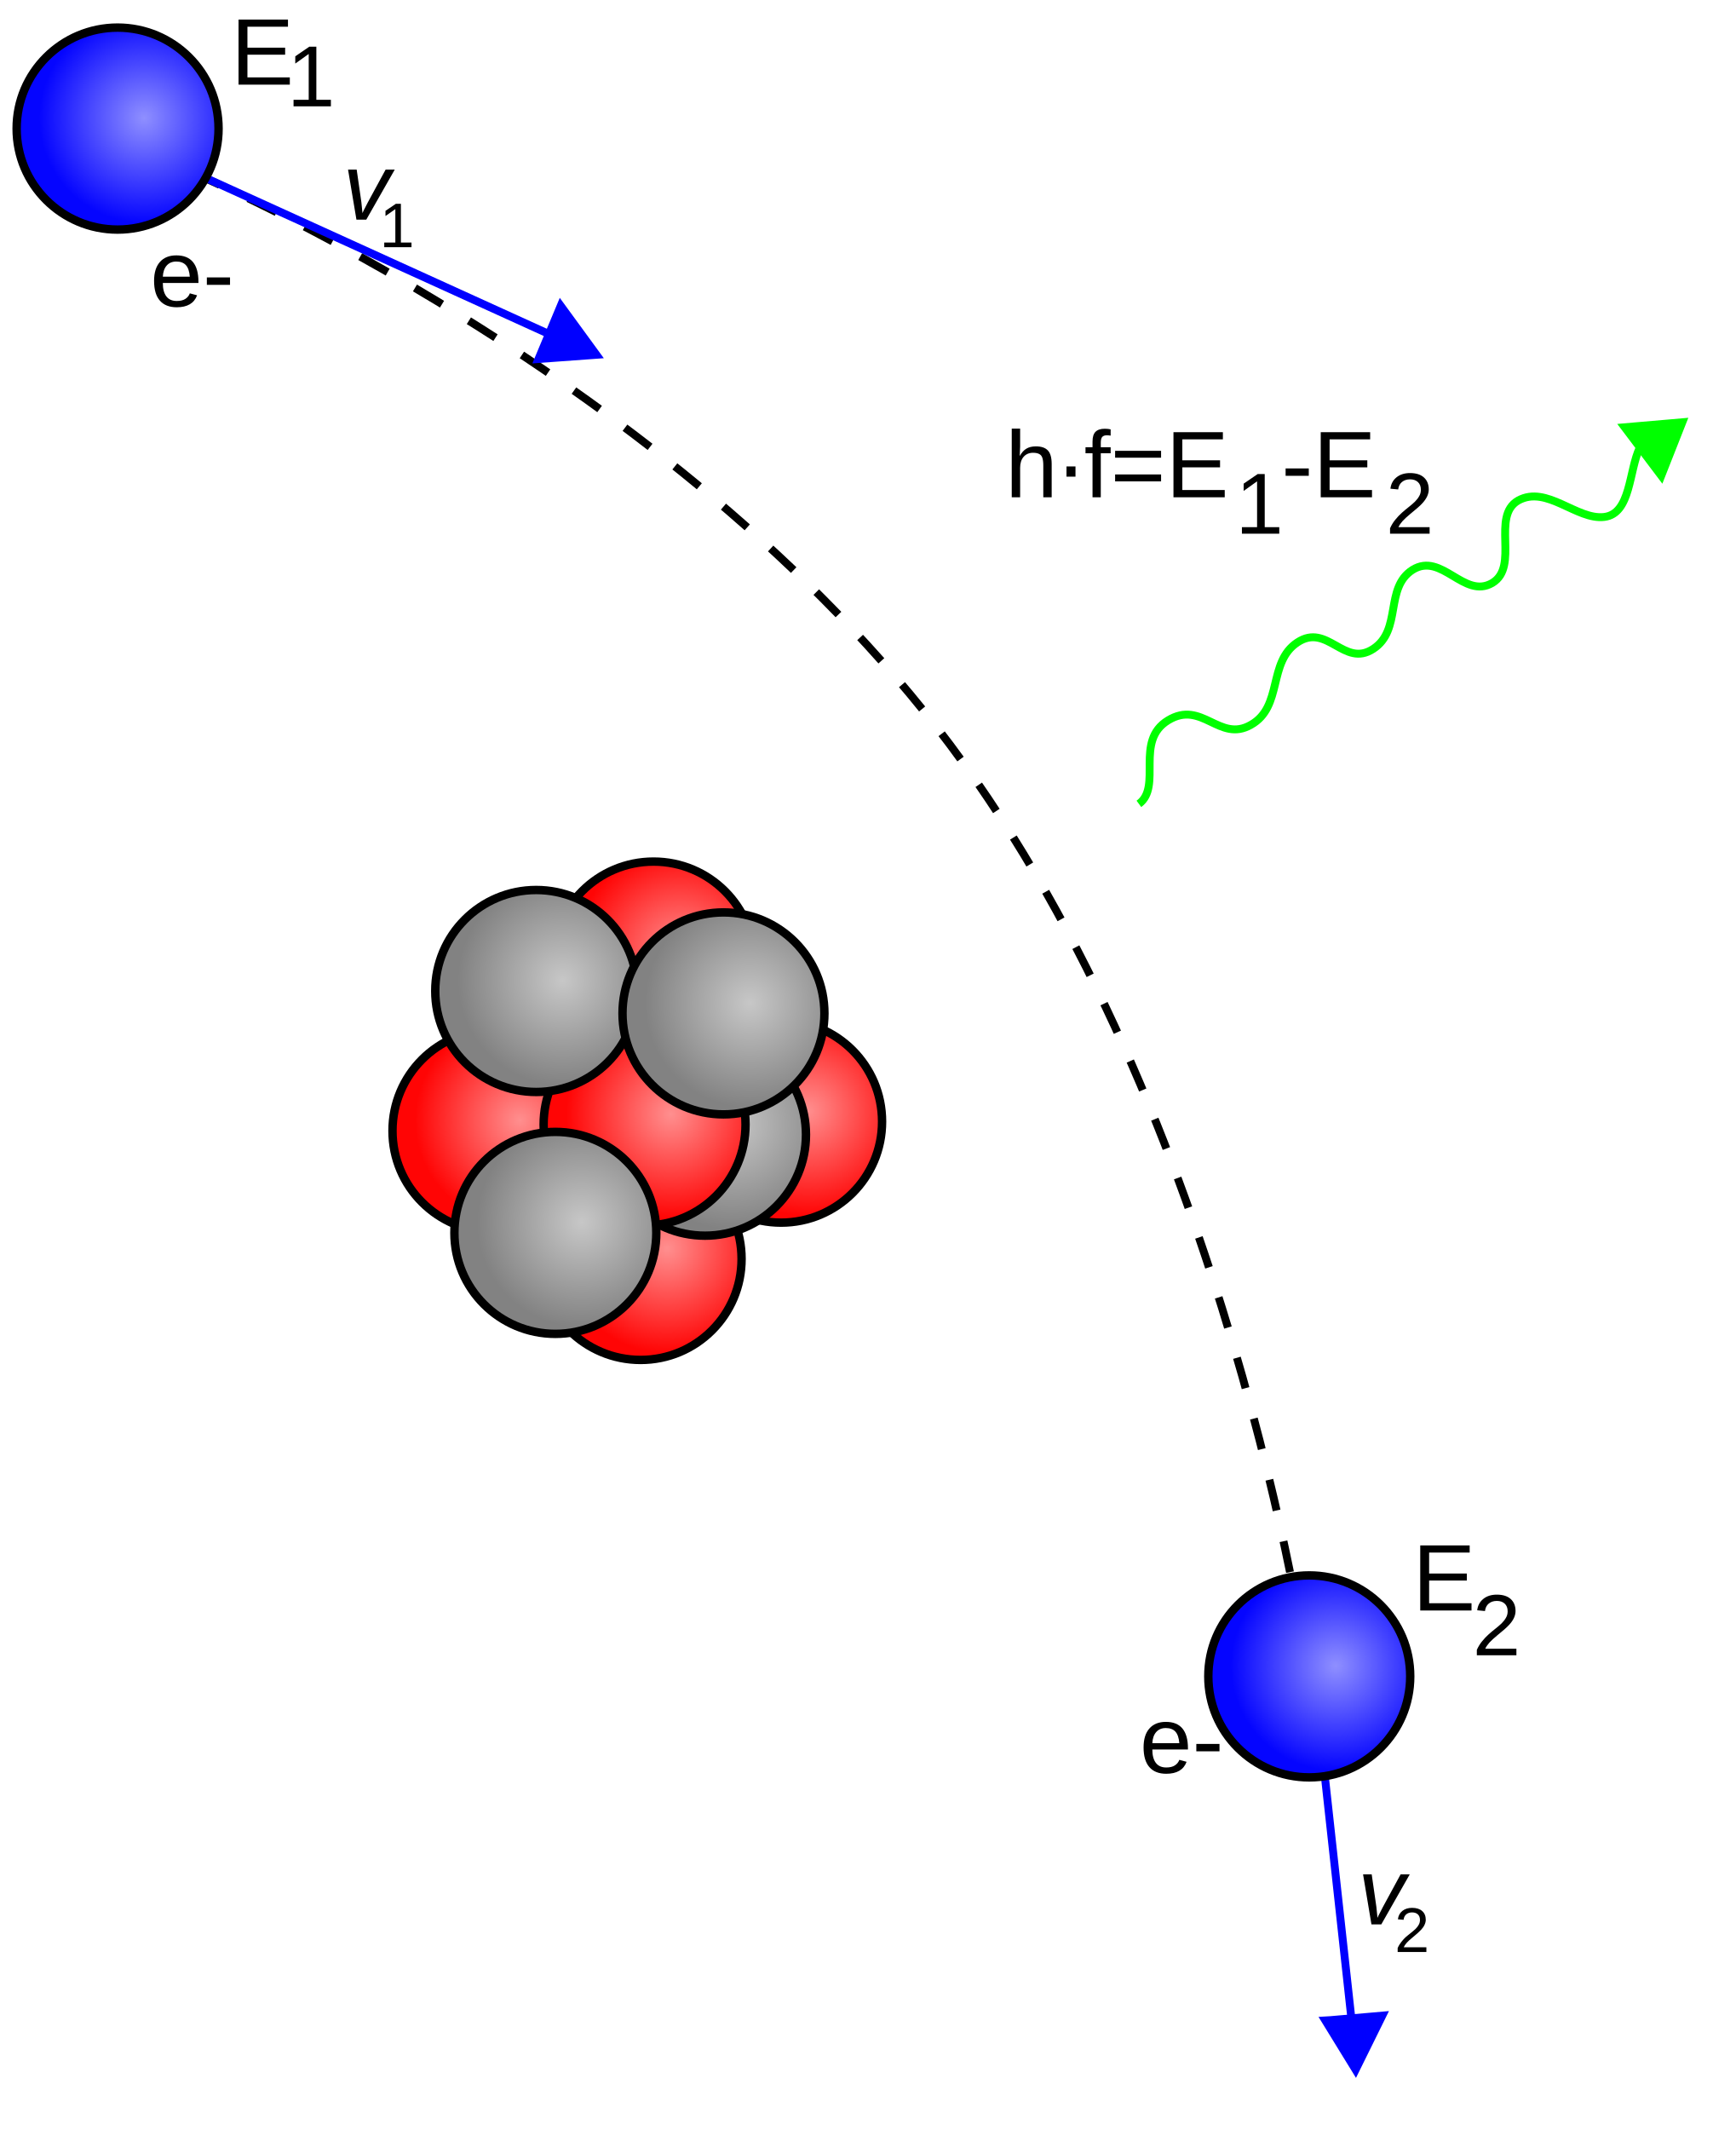
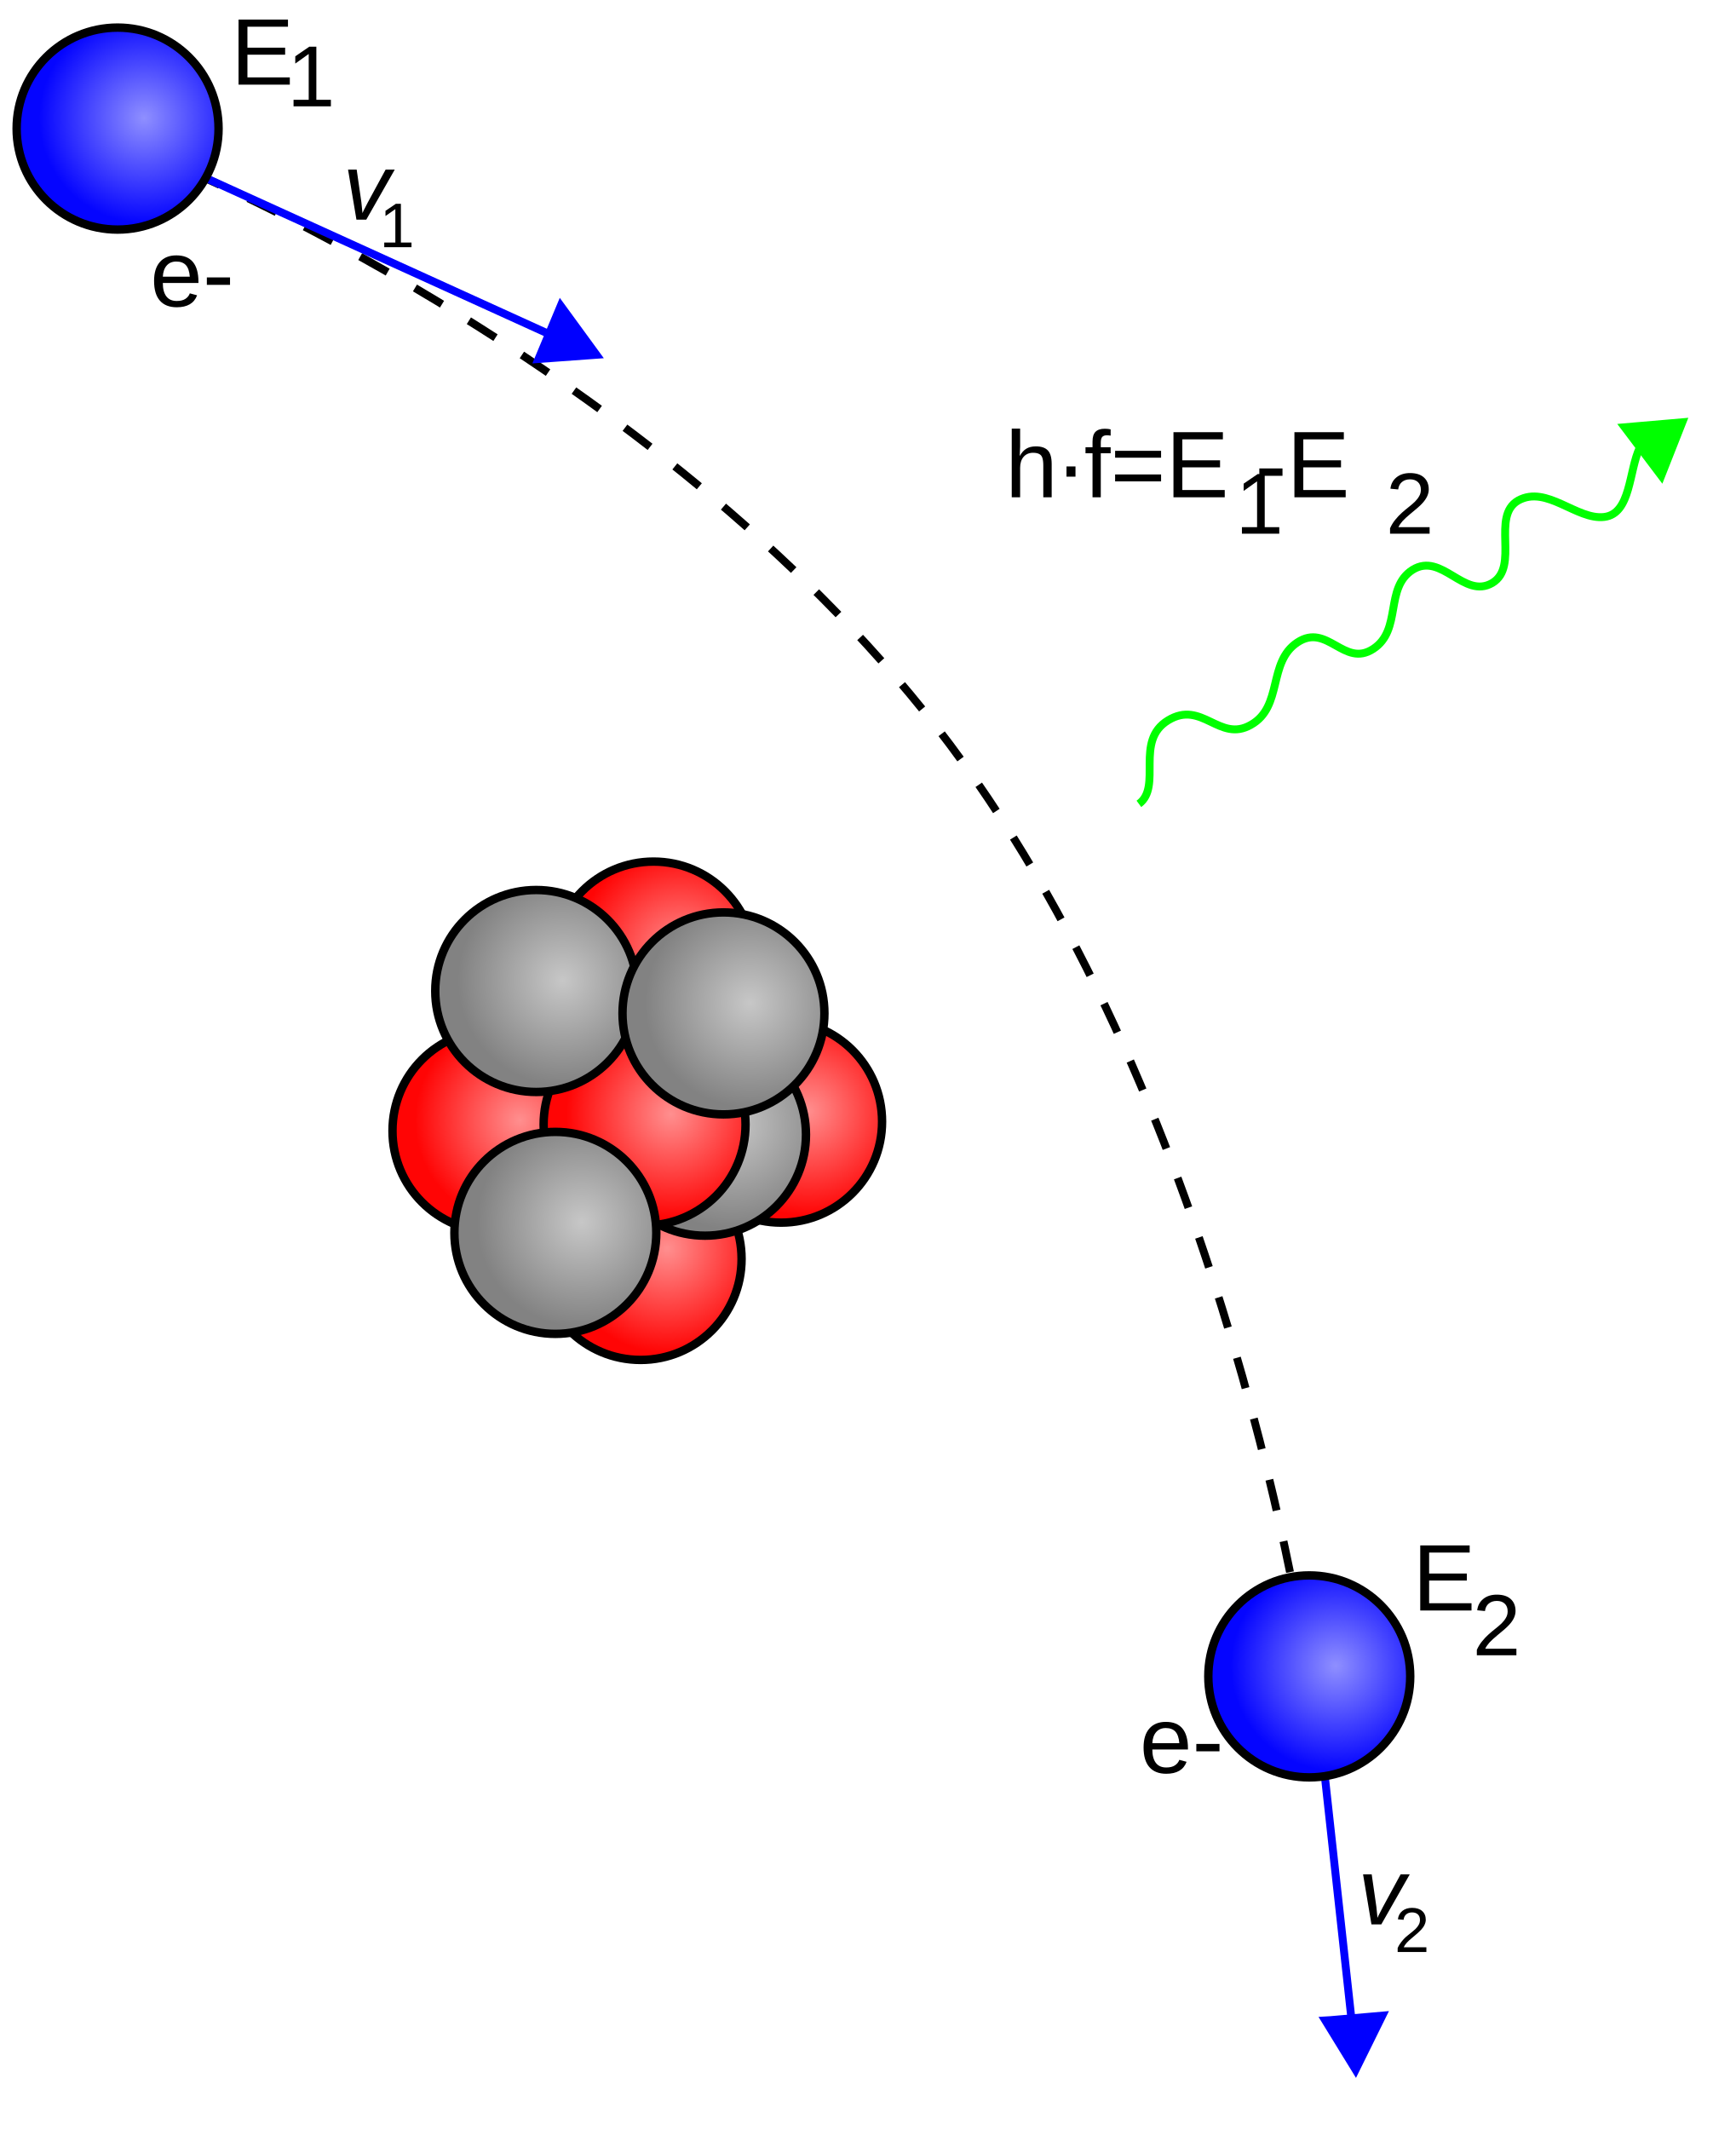
- <svg xmlns="http://www.w3.org/2000/svg" xmlns:xlink="http://www.w3.org/1999/xlink" version="1.0" width="220" height="270" id="svg1923">
+ <svg xmlns="http://www.w3.org/2000/svg" xmlns:xlink="http://www.w3.org/1999/xlink" id="svg1923" width="220" height="270" version="1.0">
  <defs id="defs1926">
-     <radialGradient xlink:href="#linearGradient3373" id="radialGradient2649" gradientUnits="userSpaceOnUse" cx="319.806" cy="194.602" fx="319.806" fy="194.602" r="205.231" gradientTransform="matrix(0.06476747,0,0,0.06476747,74.36464,114.5147)" />
+     <radialGradient id="radialGradient2649" cx="319.806" cy="194.602" r="205.231" fx="319.806" fy="194.602" gradientTransform="matrix(0.06476747,0,0,0.06476747,74.36464,114.5147)" gradientUnits="userSpaceOnUse" xlink:href="#linearGradient3373" />
    <linearGradient id="linearGradient3373">
-       <stop id="stop3375" style="stop-color:#c7c7c7;stop-opacity:1" offset="0" />
-       <stop id="stop3377" style="stop-color:#828282;stop-opacity:1" offset="1" />
+       <stop id="stop3375" offset="0" style="stop-color:#c7c7c7;stop-opacity:1" />
+       <stop id="stop3377" offset="1" style="stop-color:#828282;stop-opacity:1" />
    </linearGradient>
-     <radialGradient xlink:href="#linearGradient3373" id="radialGradient2652" gradientUnits="userSpaceOnUse" cx="319.806" cy="194.602" fx="319.806" fy="194.602" r="205.231" gradientTransform="matrix(0.06476747,0,0,0.06476747,53.04914,142.3357)" />
-     <radialGradient xlink:href="#linearGradient3373" id="radialGradient2655" gradientUnits="userSpaceOnUse" cx="319.806" cy="194.602" fx="319.806" fy="194.602" r="205.231" gradientTransform="matrix(0.06476747,0,0,0.06476747,50.62232,111.6735)" />
-     <radialGradient xlink:href="#linearGradient3326" id="radialGradient2658" gradientUnits="userSpaceOnUse" cx="319.806" cy="194.602" fx="319.806" fy="194.602" r="205.231" gradientTransform="matrix(0.06476747,0,0,0.06476747,64.36217,128.6065)" />
+     <radialGradient id="radialGradient2652" cx="319.806" cy="194.602" r="205.231" fx="319.806" fy="194.602" gradientTransform="matrix(0.06476747,0,0,0.06476747,53.04914,142.3357)" gradientUnits="userSpaceOnUse" xlink:href="#linearGradient3373" />
+     <radialGradient id="radialGradient2655" cx="319.806" cy="194.602" r="205.231" fx="319.806" fy="194.602" gradientTransform="matrix(0.06476747,0,0,0.06476747,50.62232,111.6735)" gradientUnits="userSpaceOnUse" xlink:href="#linearGradient3373" />
+     <radialGradient id="radialGradient2658" cx="319.806" cy="194.602" r="205.231" fx="319.806" fy="194.602" gradientTransform="matrix(0.06476747,0,0,0.06476747,64.36217,128.6065)" gradientUnits="userSpaceOnUse" xlink:href="#linearGradient3326" />
    <linearGradient id="linearGradient3326">
-       <stop id="stop3328" style="stop-color:#ff8f8f;stop-opacity:1" offset="0" />
-       <stop id="stop3330" style="stop-color:#ff0505;stop-opacity:1" offset="1" />
+       <stop id="stop3328" offset="0" style="stop-color:#ff8f8f;stop-opacity:1" />
+       <stop id="stop3330" offset="1" style="stop-color:#ff0505;stop-opacity:1" />
    </linearGradient>
-     <radialGradient xlink:href="#linearGradient3373" id="radialGradient2661" gradientUnits="userSpaceOnUse" cx="319.806" cy="194.602" fx="319.806" fy="194.602" r="205.231" gradientTransform="matrix(0.06476747,0,0,0.06476747,72.02552,129.8884)" />
-     <radialGradient xlink:href="#linearGradient3326" id="radialGradient2664" gradientUnits="userSpaceOnUse" cx="319.806" cy="194.602" fx="319.806" fy="194.602" r="205.231" gradientTransform="matrix(0.06476747,0,0,0.06476747,45.20129,129.4046)" />
-     <radialGradient xlink:href="#linearGradient3326" id="radialGradient2667" gradientUnits="userSpaceOnUse" cx="319.806" cy="194.602" fx="319.806" fy="194.602" r="205.231" gradientTransform="matrix(0.06476747,0,0,0.06476747,81.67395,128.2355)" />
-     <radialGradient xlink:href="#linearGradient3326" id="radialGradient2670" gradientUnits="userSpaceOnUse" cx="319.806" cy="194.602" fx="319.806" fy="194.602" r="205.231" gradientTransform="matrix(0.06476747,0,0,0.06476747,63.86074,145.6395)" />
-     <radialGradient xlink:href="#linearGradient3326" id="radialGradient2673" gradientUnits="userSpaceOnUse" cx="319.806" cy="194.602" fx="319.806" fy="194.602" r="205.231" gradientTransform="matrix(0.06476747,0,0,0.06476747,65.50044,108.0723)" />
-     <radialGradient xlink:href="#linearGradient3433" id="radialGradient2602" gradientUnits="userSpaceOnUse" cx="319.806" cy="194.602" fx="319.806" fy="194.602" r="205.231" gradientTransform="matrix(0.06476747,0,0,0.06476747,-2.45238,2.355872)" />
+     <radialGradient id="radialGradient2661" cx="319.806" cy="194.602" r="205.231" fx="319.806" fy="194.602" gradientTransform="matrix(0.06476747,0,0,0.06476747,72.02552,129.8884)" gradientUnits="userSpaceOnUse" xlink:href="#linearGradient3373" />
+     <radialGradient id="radialGradient2664" cx="319.806" cy="194.602" r="205.231" fx="319.806" fy="194.602" gradientTransform="matrix(0.06476747,0,0,0.06476747,45.20129,129.4046)" gradientUnits="userSpaceOnUse" xlink:href="#linearGradient3326" />
+     <radialGradient id="radialGradient2667" cx="319.806" cy="194.602" r="205.231" fx="319.806" fy="194.602" gradientTransform="matrix(0.06476747,0,0,0.06476747,81.67395,128.2355)" gradientUnits="userSpaceOnUse" xlink:href="#linearGradient3326" />
+     <radialGradient id="radialGradient2670" cx="319.806" cy="194.602" r="205.231" fx="319.806" fy="194.602" gradientTransform="matrix(0.06476747,0,0,0.06476747,63.86074,145.6395)" gradientUnits="userSpaceOnUse" xlink:href="#linearGradient3326" />
+     <radialGradient id="radialGradient2673" cx="319.806" cy="194.602" r="205.231" fx="319.806" fy="194.602" gradientTransform="matrix(0.06476747,0,0,0.06476747,65.50044,108.0723)" gradientUnits="userSpaceOnUse" xlink:href="#linearGradient3326" />
+     <radialGradient id="radialGradient2602" cx="319.806" cy="194.602" r="205.231" fx="319.806" fy="194.602" gradientTransform="matrix(0.06476747,0,0,0.06476747,-2.45238,2.355872)" gradientUnits="userSpaceOnUse" xlink:href="#linearGradient3433" />
    <linearGradient id="linearGradient3433">
-       <stop id="stop3435" style="stop-color:#8f8fff;stop-opacity:1" offset="0" />
-       <stop id="stop3437" style="stop-color:#0505ff;stop-opacity:1" offset="1" />
+       <stop id="stop3435" offset="0" style="stop-color:#8f8fff;stop-opacity:1" />
+       <stop id="stop3437" offset="1" style="stop-color:#0505ff;stop-opacity:1" />
    </linearGradient>
-     <radialGradient xlink:href="#linearGradient3433" id="radialGradient2602-4" gradientUnits="userSpaceOnUse" cx="319.806" cy="194.602" fx="319.806" fy="194.602" r="205.231" gradientTransform="matrix(0.06476747,0,0,0.06476747,148.6376,198.5559)" />
+     <radialGradient id="radialGradient2602-4" cx="319.806" cy="194.602" r="205.231" fx="319.806" fy="194.602" gradientTransform="matrix(0.06476747,0,0,0.06476747,148.6376,198.5559)" gradientUnits="userSpaceOnUse" xlink:href="#linearGradient3433" />
  </defs>
-   <path d="m 96,169.5 a 2.115,2.115 0 1 1 -4.23,0 2.115,2.115 0 1 1 4.23,0 z" transform="matrix(4.318,0,0,4.318,-325.8,-590.5)" id="path10105" style="fill:#ff0000;fill-opacity:1;fill-rule:evenodd;stroke:#ff0000;stroke-width:1;stroke-linejoin:round;stroke-miterlimit:4;stroke-opacity:1;stroke-dasharray:none;stroke-dashoffset:0" />
-   <text x="127.449" y="63.034" id="text17193" xml:space="preserve" style="font-size:12px;font-style:normal;font-weight:normal;fill:#000000;fill-opacity:1;stroke:none;font-family:Arial">
-     <tspan x="127.449" y="63.034" id="tspan17195">h·f=E  -E</tspan>
+   <path id="path10105" d="m 96,169.5 a 2.115,2.115 0 1 1 -4.23,0 2.115,2.115 0 1 1 4.23,0 z" transform="matrix(4.318,0,0,4.318,-325.8,-590.5)" style="fill:red;fill-opacity:1;fill-rule:evenodd;stroke:red;stroke-width:1;stroke-linejoin:round;stroke-miterlimit:4;stroke-opacity:1;stroke-dasharray:none;stroke-dashoffset:0" />
+   <text id="text17193" x="127.449" y="63.034" xml:space="preserve" style="font-size:12px;font-style:normal;font-weight:400;fill:#000;fill-opacity:1;stroke:none;font-family:Arial">
+     <tspan id="tspan17195" x="127.449" y="63.034">h·f=E -E</tspan>
  </text>
-   <text x="29.262" y="10.73" id="text17197" xml:space="preserve" style="font-style:normal;font-weight:normal;font-size:12px;font-family:Arial;fill:#000000;fill-opacity:1;stroke:none">
-     <tspan x="29.262" y="10.73" id="tspan17199">E</tspan>
+   <text id="text17197" x="29.262" y="10.73" xml:space="preserve" style="font-style:normal;font-weight:400;font-size:12px;font-family:Arial;fill:#000;fill-opacity:1;stroke:none">
+     <tspan id="tspan17199" x="29.262" y="10.73">E</tspan>
  </text>
-   <text x="19.021" y="38.826" id="text17205" xml:space="preserve" style="font-style:normal;font-weight:normal;font-size:12px;font-family:Arial;fill:#000000;fill-opacity:1;stroke:none">
+   <text id="text17205" x="19.021" y="38.826" xml:space="preserve" style="font-style:normal;font-weight:400;font-size:12px;font-family:Arial;fill:#000;fill-opacity:1;stroke:none">
    <tspan id="tspan49" x="19.021" y="38.826">e-</tspan>
  </text>
-   <text x="72.044" y="151.157" id="text17209" xml:space="preserve" style="font-size:27.042px;font-style:normal;font-weight:normal;fill:#000000;fill-opacity:1;stroke:none;font-family:Arial">
-     <tspan x="72.044" y="151.157" id="tspan17211">+</tspan>
+   <text id="text17209" x="72.044" y="151.157" xml:space="preserve" style="font-size:27.042px;font-style:normal;font-weight:400;fill:#000;fill-opacity:1;stroke:none;font-family:Arial">
+     <tspan id="tspan17211" x="72.044" y="151.157">+</tspan>
  </text>
-   <text x="36.374" y="13.482" id="text17221" xml:space="preserve" style="font-style:normal;font-weight:normal;font-size:12px;line-height:125%;font-family:Arial;fill:#000000;fill-opacity:1;stroke:none">
-     <tspan x="36.374" y="13.482" id="tspan17223" style="font-style:normal;font-variant:normal;font-weight:normal;font-stretch:normal;font-size:11px;line-height:125%;font-family:Arial;text-align:start;writing-mode:lr-tb;text-anchor:start">1</tspan>
+   <text id="text17221" x="36.374" y="13.482" xml:space="preserve" style="font-style:normal;font-weight:400;font-size:12px;line-height:125%;font-family:Arial;fill:#000;fill-opacity:1;stroke:none">
+     <tspan id="tspan17223" x="36.374" y="13.482" style="font-style:normal;font-variant:normal;font-weight:400;font-stretch:normal;font-size:11px;line-height:125%;font-family:Arial;text-align:start;writing-mode:lr-tb;text-anchor:start">1</tspan>
  </text>
-   <path d="m 96,169.5 a 2.115,2.115 0 1 1 -4.23,0 2.115,2.115 0 1 1 4.23,0 z" transform="matrix(1.809,0,0,1.923,-156,-308.5)" id="path2804" style="fill:#0000ff;fill-opacity:1;fill-rule:evenodd;stroke:#0000ff;stroke-width:1;stroke-linejoin:round;stroke-miterlimit:4;stroke-opacity:1;stroke-dasharray:none;stroke-dashoffset:0" />
-   <path d="m 96,169.5 a 2.115,2.115 0 1 1 -4.23,0 2.115,2.115 0 1 1 4.23,0 z" transform="matrix(1.809,0,0,1.923,-3.064,-108.9)" id="path3691" style="fill:#0000ff;fill-opacity:1;fill-rule:evenodd;stroke:#0000ff;stroke-width:1;stroke-linejoin:round;stroke-miterlimit:4;stroke-opacity:1;stroke-dasharray:none;stroke-dashoffset:0" />
-   <path d="m 24.21,21.8 c 0,0 60.92,25.47 96.29,72.67 35.3,47.23 45.1,116.13 45.1,116.13 l -0.5,0.5" id="path4578" style="fill:none;stroke:#000000;stroke-width:1;stroke-linecap:butt;stroke-linejoin:miter;stroke-miterlimit:4;stroke-opacity:1;stroke-dasharray:4, 4;stroke-dashoffset:0" />
-   <path d="m 19.95,19.77 49.27,22.4" id="path5465" style="fill:none;stroke:#0000ff;stroke-width:1px;stroke-linecap:butt;stroke-linejoin:miter;stroke-opacity:1" />
-   <path d="m 167.9,224.5 3.4,31" id="path6352" style="fill:none;stroke:#0000ff;stroke-width:1px;stroke-linecap:butt;stroke-linejoin:miter;stroke-opacity:1" />
-   <path d="m 71.03,38.24 c -3.05,7.3 -3.16,7.56 -3.16,7.56 l 8.24,-0.6 -5.08,-6.96 z" id="path6354" style="fill:#0000ff;fill-opacity:1;fill-rule:evenodd;stroke:#0000ff;stroke-width:0.479px;stroke-linecap:butt;stroke-linejoin:miter;stroke-opacity:1" />
-   <path d="m 175.7,255.2 c -7.9,0.7 -8.1,0.7 -8.1,0.7 l 4.3,7 3.8,-7.7 z" id="path7241" style="fill:#0000ff;fill-opacity:1;fill-rule:evenodd;stroke:#0000ff;stroke-width:0.479px;stroke-linecap:butt;stroke-linejoin:miter;stroke-opacity:1" />
-   <text x="179.085" y="204.147" id="text7247" xml:space="preserve" style="font-style:normal;font-weight:normal;font-size:12px;font-family:Arial;fill:#000000;fill-opacity:1;stroke:none">
-     <tspan x="179.085" y="204.147" id="tspan7249">E</tspan>
+   <path id="path2804" d="m 96,169.5 a 2.115,2.115 0 1 1 -4.23,0 2.115,2.115 0 1 1 4.23,0 z" transform="matrix(1.809,0,0,1.923,-156,-308.5)" style="fill:#00f;fill-opacity:1;fill-rule:evenodd;stroke:#00f;stroke-width:1;stroke-linejoin:round;stroke-miterlimit:4;stroke-opacity:1;stroke-dasharray:none;stroke-dashoffset:0" />
+   <path id="path3691" d="m 96,169.5 a 2.115,2.115 0 1 1 -4.23,0 2.115,2.115 0 1 1 4.23,0 z" transform="matrix(1.809,0,0,1.923,-3.064,-108.9)" style="fill:#00f;fill-opacity:1;fill-rule:evenodd;stroke:#00f;stroke-width:1;stroke-linejoin:round;stroke-miterlimit:4;stroke-opacity:1;stroke-dasharray:none;stroke-dashoffset:0" />
+   <path id="path4578" d="m 24.21,21.8 c 0,0 60.92,25.47 96.29,72.67 35.3,47.23 45.1,116.13 45.1,116.13 l -0.5,0.5" style="fill:none;stroke:#000;stroke-width:1;stroke-linecap:butt;stroke-linejoin:miter;stroke-miterlimit:4;stroke-opacity:1;stroke-dasharray:4,4;stroke-dashoffset:0" />
+   <path id="path5465" d="m 19.95,19.77 49.27,22.4" style="fill:none;stroke:#00f;stroke-width:1px;stroke-linecap:butt;stroke-linejoin:miter;stroke-opacity:1" />
+   <path id="path6352" d="m 167.9,224.5 3.4,31" style="fill:none;stroke:#00f;stroke-width:1px;stroke-linecap:butt;stroke-linejoin:miter;stroke-opacity:1" />
+   <path id="path6354" d="m 71.03,38.24 c -3.05,7.3 -3.16,7.56 -3.16,7.56 l 8.24,-0.6 -5.08,-6.96 z" style="fill:#00f;fill-opacity:1;fill-rule:evenodd;stroke:#00f;stroke-width:.479px;stroke-linecap:butt;stroke-linejoin:miter;stroke-opacity:1" />
+   <path id="path7241" d="m 175.7,255.2 c -7.9,0.7 -8.1,0.7 -8.1,0.7 l 4.3,7 3.8,-7.7 z" style="fill:#00f;fill-opacity:1;fill-rule:evenodd;stroke:#00f;stroke-width:.479px;stroke-linecap:butt;stroke-linejoin:miter;stroke-opacity:1" />
+   <text id="text7247" x="179.085" y="204.147" xml:space="preserve" style="font-style:normal;font-weight:400;font-size:12px;font-family:Arial;fill:#000;fill-opacity:1;stroke:none">
+     <tspan id="tspan7249" x="179.085" y="204.147">E</tspan>
  </text>
-   <text x="186.701" y="209.824" id="text7251" xml:space="preserve" style="font-style:normal;font-weight:normal;font-size:12px;line-height:125%;font-family:Arial;fill:#000000;fill-opacity:1;stroke:none">
-     <tspan x="186.701" y="209.824" id="tspan7253" style="font-style:normal;font-variant:normal;font-weight:normal;font-stretch:normal;font-size:11px;line-height:125%;font-family:Arial;text-align:start;writing-mode:lr-tb;text-anchor:start">2</tspan>
+   <text id="text7251" x="186.701" y="209.824" xml:space="preserve" style="font-style:normal;font-weight:400;font-size:12px;line-height:125%;font-family:Arial;fill:#000;fill-opacity:1;stroke:none">
+     <tspan id="tspan7253" x="186.701" y="209.824" style="font-style:normal;font-variant:normal;font-weight:400;font-stretch:normal;font-size:11px;line-height:125%;font-family:Arial;text-align:start;writing-mode:lr-tb;text-anchor:start">2</tspan>
  </text>
-   <path d="m 144.4,101.9 c 3,-2.21 -0.6,-7.98 3.7,-10.59 4.3,-2.62 6.5,2.87 10.5,0.57 4.1,-2.3 2.1,-7.94 5.9,-10.45 3.8,-2.51 5.9,3.24 9.6,0.83 3.7,-2.4 1.4,-7.73 5,-10.03 3.7,-2.3 6.5,3.76 10.1,1.67 3.5,-2.09 -0.2,-8.47 3.3,-10.46 3.6,-1.98 7.4,2.51 10.9,2.09 3.4,-0.41 3.1,-5.85 4.5,-8.78" id="path7255" style="fill:none;stroke:#00ff00;stroke-width:1px;stroke-linecap:butt;stroke-linejoin:miter;stroke-opacity:1" />
-   <path d="m 210.7,60.83 c 2.9,-7.34 3,-7.6 3,-7.6 l -8.2,0.71 5.2,6.89 z" id="path7257" style="fill:#00ff00;fill-opacity:1;fill-rule:evenodd;stroke:#00ff00;stroke-width:0.479px;stroke-linecap:butt;stroke-linejoin:miter;stroke-opacity:1" />
-   <text x="175.696" y="67.652" id="text9029" xml:space="preserve" style="font-size:12px;font-style:normal;font-weight:normal;line-height:125%;fill:#000000;fill-opacity:1;stroke:none;font-family:Arial">
-     <tspan x="175.696" y="67.652" id="tspan9031" style="font-size:11px;font-style:normal;font-variant:normal;font-weight:normal;font-stretch:normal;text-align:start;line-height:125%;writing-mode:lr-tb;text-anchor:start;font-family:Arial">2</tspan>
+   <path id="path7255" d="m 144.4,101.9 c 3,-2.21 -0.6,-7.98 3.7,-10.59 4.3,-2.62 6.5,2.87 10.5,0.57 4.1,-2.3 2.1,-7.94 5.9,-10.45 3.8,-2.51 5.9,3.24 9.6,0.83 3.7,-2.4 1.4,-7.73 5,-10.03 3.7,-2.3 6.5,3.76 10.1,1.67 3.5,-2.09 -0.2,-8.47 3.3,-10.46 3.6,-1.98 7.4,2.51 10.9,2.09 3.4,-0.41 3.1,-5.85 4.5,-8.78" style="fill:none;stroke:#0f0;stroke-width:1px;stroke-linecap:butt;stroke-linejoin:miter;stroke-opacity:1" />
+   <path id="path7257" d="m 210.7,60.83 c 2.9,-7.34 3,-7.6 3,-7.6 l -8.2,0.71 5.2,6.89 z" style="fill:#0f0;fill-opacity:1;fill-rule:evenodd;stroke:#0f0;stroke-width:.479px;stroke-linecap:butt;stroke-linejoin:miter;stroke-opacity:1" />
+   <text id="text9029" x="175.696" y="67.652" xml:space="preserve" style="font-size:12px;font-style:normal;font-weight:400;line-height:125%;fill:#000;fill-opacity:1;stroke:none;font-family:Arial">
+     <tspan id="tspan9031" x="175.696" y="67.652" style="font-size:11px;font-style:normal;font-variant:normal;font-weight:400;font-stretch:normal;text-align:start;line-height:125%;writing-mode:lr-tb;text-anchor:start;font-family:Arial">2</tspan>
  </text>
-   <text x="156.619" y="67.652" id="text9033" xml:space="preserve" style="font-size:12px;font-style:normal;font-weight:normal;line-height:125%;fill:#000000;fill-opacity:1;stroke:none;font-family:Arial">
-     <tspan x="156.619" y="67.652" id="tspan9035" style="font-size:11px;font-style:normal;font-variant:normal;font-weight:normal;font-stretch:normal;text-align:start;line-height:125%;writing-mode:lr-tb;text-anchor:start;font-family:Arial">1</tspan>
+   <text id="text9033" x="156.619" y="67.652" xml:space="preserve" style="font-size:12px;font-style:normal;font-weight:400;line-height:125%;fill:#000;fill-opacity:1;stroke:none;font-family:Arial">
+     <tspan id="tspan9035" x="156.619" y="67.652" style="font-size:11px;font-style:normal;font-variant:normal;font-weight:400;font-stretch:normal;text-align:start;line-height:125%;writing-mode:lr-tb;text-anchor:start;font-family:Arial">1</tspan>
  </text>
-   <text x="164.155" y="220.754" id="text9055" xml:space="preserve" style="font-size:14.244px;font-style:normal;font-weight:normal;fill:#000000;fill-opacity:1;stroke:none;font-family:Arial">
-     <tspan x="164.155" y="220.754" id="tspan9057">-</tspan>
+   <text id="text9055" x="164.155" y="220.754" xml:space="preserve" style="font-size:14.244px;font-style:normal;font-weight:400;fill:#000;fill-opacity:1;stroke:none;font-family:Arial">
+     <tspan id="tspan9057" x="164.155" y="220.754">-</tspan>
  </text>
-   <text x="11.202" y="21.425" id="text9059" xml:space="preserve" style="font-size:14.244px;font-style:normal;font-weight:normal;fill:#000000;fill-opacity:1;stroke:none;font-family:Arial">
-     <tspan x="11.202" y="21.425" id="tspan9061">-</tspan>
+   <text id="text9059" x="11.202" y="21.425" xml:space="preserve" style="font-size:14.244px;font-style:normal;font-weight:400;fill:#000;fill-opacity:1;stroke:none;font-family:Arial">
+     <tspan id="tspan9061" x="11.202" y="21.425">-</tspan>
  </text>
-   <text x="43.473" y="27.838" id="text3061" xml:space="preserve" style="font-size:12px;font-style:normal;font-weight:normal;fill:#000000;fill-opacity:1;stroke:none;font-family:Arial">
-     <tspan x="43.473" y="27.838" id="tspan3063" style="font-style:oblique;fill:#000000;-inkscape-font-specification:Arial Oblique">v</tspan>
+   <text id="text3061" x="43.473" y="27.838" xml:space="preserve" style="font-size:12px;font-style:normal;font-weight:400;fill:#000;fill-opacity:1;stroke:none;font-family:Arial">
+     <tspan id="tspan3063" x="43.473" y="27.838" style="font-style:oblique;fill:#000;-inkscape-font-specification:Arial Oblique">v</tspan>
  </text>
-   <text x="48.109" y="31.337" id="text17221-1" xml:space="preserve" style="font-size:12px;font-style:normal;font-weight:normal;line-height:125%;fill:#000000;fill-opacity:1;stroke:none;font-family:Arial">
-     <tspan x="48.109" y="31.337" id="tspan17223-7" style="font-size:8px;font-style:normal;font-variant:normal;font-weight:normal;font-stretch:normal;text-align:start;line-height:125%;writing-mode:lr-tb;text-anchor:start;fill:#000000;font-family:Arial">1</tspan>
+   <text id="text17221-1" x="48.109" y="31.337" xml:space="preserve" style="font-size:12px;font-style:normal;font-weight:400;line-height:125%;fill:#000;fill-opacity:1;stroke:none;font-family:Arial">
+     <tspan id="tspan17223-7" x="48.109" y="31.337" style="font-size:8px;font-style:normal;font-variant:normal;font-weight:400;font-stretch:normal;text-align:start;line-height:125%;writing-mode:lr-tb;text-anchor:start;fill:#000;font-family:Arial">1</tspan>
  </text>
-   <text x="172.165" y="243.933" id="text3061-4" xml:space="preserve" style="font-size:12px;font-style:normal;font-weight:normal;fill:#000000;fill-opacity:1;stroke:none;font-family:Arial">
-     <tspan x="172.165" y="243.933" id="tspan3063-0" style="font-style:oblique;fill:#000000;-inkscape-font-specification:Arial Oblique">v</tspan>
+   <text id="text3061-4" x="172.165" y="243.933" xml:space="preserve" style="font-size:12px;font-style:normal;font-weight:400;fill:#000;fill-opacity:1;stroke:none;font-family:Arial">
+     <tspan id="tspan3063-0" x="172.165" y="243.933" style="font-style:oblique;fill:#000;-inkscape-font-specification:Arial Oblique">v</tspan>
  </text>
-   <text x="176.801" y="247.432" id="text17221-1-9" xml:space="preserve" style="font-size:12px;font-style:normal;font-weight:normal;line-height:125%;fill:#000000;fill-opacity:1;stroke:none;font-family:Arial">
-     <tspan x="176.801" y="247.432" id="tspan17223-7-4" style="font-size:8px;font-style:normal;font-variant:normal;font-weight:normal;font-stretch:normal;text-align:start;line-height:125%;writing-mode:lr-tb;text-anchor:start;fill:#000000;font-family:Arial">2</tspan>
+   <text id="text17221-1-9" x="176.801" y="247.432" xml:space="preserve" style="font-size:12px;font-style:normal;font-weight:400;line-height:125%;fill:#000;fill-opacity:1;stroke:none;font-family:Arial">
+     <tspan id="tspan17223-7-4" x="176.801" y="247.432" style="font-size:8px;font-style:normal;font-variant:normal;font-weight:400;font-stretch:normal;text-align:start;line-height:125%;writing-mode:lr-tb;text-anchor:start;fill:#000;font-family:Arial">2</tspan>
  </text>
-   <text x="144.478" y="224.719" id="text17205-5" xml:space="preserve" style="font-style:normal;font-weight:normal;font-size:12px;font-family:Arial;fill:#000000;fill-opacity:1;stroke:none">
+   <text id="text17205-5" x="144.478" y="224.719" xml:space="preserve" style="font-style:normal;font-weight:400;font-size:12px;font-family:Arial;fill:#000;fill-opacity:1;stroke:none">
    <tspan id="tspan49-9" x="144.478" y="224.719">e-</tspan>
  </text>
-   <path d="m 95.663,122.016 c 8.6e-4,7.07 -5.73,12.802 -12.8,12.802 -7.07,0 -12.801,-5.732 -12.8,-12.802 -8.8e-4,-7.07 5.73,-12.802 12.8,-12.802 7.07,0 12.801,5.732 12.8,12.802 z" id="path3324" style="fill:url(#radialGradient2673);fill-opacity:1;fill-rule:nonzero;stroke:#000000;stroke-width:1.067;stroke-linecap:round;stroke-linejoin:miter;stroke-miterlimit:10;stroke-dasharray:none;stroke-dashoffset:0;stroke-opacity:1" />
-   <path d="m 94.023,159.584 c 8.6e-4,7.07 -5.73,12.802 -12.8,12.802 -7.07,0 -12.801,-5.732 -12.8,-12.802 -8.8e-4,-7.07 5.73,-12.802 12.8,-12.802 7.07,0 12.801,5.732 12.8,12.802 z" id="path3340" style="fill:url(#radialGradient2670);fill-opacity:1;fill-rule:nonzero;stroke:#000000;stroke-width:1.067;stroke-linecap:round;stroke-linejoin:miter;stroke-miterlimit:10;stroke-dasharray:none;stroke-dashoffset:0;stroke-opacity:1" />
-   <path d="m 111.836,142.18 c 8.7e-4,7.07 -5.73,12.802 -12.8,12.802 -7.07,0 -12.801,-5.732 -12.8,-12.802 -8.7e-4,-7.07 5.73,-12.802 12.8,-12.802 7.07,0 12.801,5.732 12.8,12.802 z" id="path3355" style="fill:url(#radialGradient2667);fill-opacity:1;fill-rule:nonzero;stroke:#000000;stroke-width:1.067;stroke-linecap:round;stroke-linejoin:miter;stroke-miterlimit:10;stroke-dasharray:none;stroke-dashoffset:0;stroke-opacity:1" />
-   <path d="m 75.364,143.349 c 8.7e-4,7.07 -5.73,12.802 -12.8,12.802 -7.07,0 -12.801,-5.732 -12.8,-12.802 -8.7e-4,-7.07 5.73,-12.802 12.8,-12.802 7.07,0 12.801,5.732 12.8,12.802 z" id="path3359" style="fill:url(#radialGradient2664);fill-opacity:1;fill-rule:nonzero;stroke:#000000;stroke-width:1.067;stroke-linecap:round;stroke-linejoin:miter;stroke-miterlimit:10;stroke-dasharray:none;stroke-dashoffset:0;stroke-opacity:1" />
-   <path d="m 102.188,143.833 c 8.6e-4,7.07 -5.73,12.802 -12.8,12.802 -7.07,0 -12.801,-5.732 -12.8,-12.802 -8.8e-4,-7.07 5.73,-12.802 12.8,-12.802 7.07,0 12.801,5.732 12.8,12.802 z" id="path3369" style="fill:url(#radialGradient2661);fill-opacity:1;fill-rule:nonzero;stroke:#000000;stroke-width:1.067;stroke-linecap:round;stroke-linejoin:miter;stroke-miterlimit:10;stroke-dasharray:none;stroke-dashoffset:0;stroke-opacity:1" />
-   <path d="m 94.525,142.551 c 8.6e-4,7.07 -5.73,12.802 -12.8,12.802 -7.07,0 -12.801,-5.732 -12.8,-12.802 -8.8e-4,-7.07 5.73,-12.802 12.8,-12.802 7.07,0 12.801,5.732 12.8,12.802 z" id="path3363" style="fill:url(#radialGradient2658);fill-opacity:1;fill-rule:nonzero;stroke:#000000;stroke-width:1.067;stroke-linecap:round;stroke-linejoin:miter;stroke-miterlimit:10;stroke-dasharray:none;stroke-dashoffset:0;stroke-opacity:1" />
-   <path d="m 80.785,125.618 c 8.6e-4,7.07 -5.73,12.802 -12.8,12.802 -7.07,0 -12.801,-5.732 -12.8,-12.802 -8.8e-4,-7.07 5.73,-12.802 12.8,-12.802 7.07,0 12.801,5.732 12.8,12.802 z" id="path3379" style="fill:url(#radialGradient2655);fill-opacity:1;fill-rule:nonzero;stroke:#000000;stroke-width:1.067;stroke-linecap:round;stroke-linejoin:miter;stroke-miterlimit:10;stroke-dasharray:none;stroke-dashoffset:0;stroke-opacity:1" />
-   <path d="m 83.212,156.28 c 8.7e-4,7.07 -5.73,12.802 -12.8,12.802 -7.07,0 -12.801,-5.732 -12.8,-12.802 -8.7e-4,-7.07 5.73,-12.802 12.8,-12.802 7.07,0 12.801,5.732 12.8,12.802 z" id="path3381" style="fill:url(#radialGradient2652);fill-opacity:1;fill-rule:nonzero;stroke:#000000;stroke-width:1.067;stroke-linecap:round;stroke-linejoin:miter;stroke-miterlimit:10;stroke-dasharray:none;stroke-dashoffset:0;stroke-opacity:1" />
-   <path d="m 104.527,128.459 c 8.7e-4,7.07 -5.73,12.802 -12.8,12.802 -7.07,0 -12.801,-5.732 -12.8,-12.802 -8.7e-4,-7.07 5.73,-12.802 12.8,-12.802 7.07,0 12.801,5.732 12.8,12.802 z" id="path3383" style="fill:url(#radialGradient2649);fill-opacity:1;fill-rule:nonzero;stroke:#000000;stroke-width:1.067;stroke-linecap:round;stroke-linejoin:miter;stroke-miterlimit:10;stroke-dasharray:none;stroke-dashoffset:0;stroke-opacity:1" />
-   <path d="m 27.71,16.3 c 8.6e-4,7.07 -5.73,12.802 -12.8,12.802 C 7.84,29.102 2.109,23.37 2.11,16.3 2.109,9.23 7.84,3.498 14.91,3.498 c 7.07,0 12.801,5.732 12.8,12.802 z" id="path8101" style="fill:url(#radialGradient2602);fill-opacity:1;fill-rule:nonzero;stroke:#000000;stroke-width:1.067;stroke-linecap:round;stroke-linejoin:miter;stroke-miterlimit:10;stroke-dasharray:none;stroke-dashoffset:0;stroke-opacity:1" />
-   <path d="m 178.8,212.5 c 8.6e-4,7.07 -5.73,12.802 -12.8,12.802 -7.07,0 -12.801,-5.732 -12.8,-12.802 -8.7e-4,-7.07 5.73,-12.802 12.8,-12.802 7.07,0 12.801,5.732 12.8,12.802 z" id="path8101-4" style="fill:url(#radialGradient2602-4);fill-opacity:1;fill-rule:nonzero;stroke:#000000;stroke-width:1.067;stroke-linecap:round;stroke-linejoin:miter;stroke-miterlimit:10;stroke-dasharray:none;stroke-dashoffset:0;stroke-opacity:1" />
+   <path id="path3324" d="m 95.663,122.016 c 8.6e-4,7.07 -5.73,12.802 -12.8,12.802 -7.07,0 -12.801,-5.732 -12.8,-12.802 -8.8e-4,-7.07 5.73,-12.802 12.8,-12.802 7.07,0 12.801,5.732 12.8,12.802 z" style="fill:url(#radialGradient2673);fill-opacity:1;fill-rule:nonzero;stroke:#000;stroke-width:1.067;stroke-linecap:round;stroke-linejoin:miter;stroke-miterlimit:10;stroke-dasharray:none;stroke-dashoffset:0;stroke-opacity:1" />
+   <path id="path3340" d="m 94.023,159.584 c 8.6e-4,7.07 -5.73,12.802 -12.8,12.802 -7.07,0 -12.801,-5.732 -12.8,-12.802 -8.8e-4,-7.07 5.73,-12.802 12.8,-12.802 7.07,0 12.801,5.732 12.8,12.802 z" style="fill:url(#radialGradient2670);fill-opacity:1;fill-rule:nonzero;stroke:#000;stroke-width:1.067;stroke-linecap:round;stroke-linejoin:miter;stroke-miterlimit:10;stroke-dasharray:none;stroke-dashoffset:0;stroke-opacity:1" />
+   <path id="path3355" d="m 111.836,142.18 c 8.7e-4,7.07 -5.73,12.802 -12.8,12.802 -7.07,0 -12.801,-5.732 -12.8,-12.802 -8.7e-4,-7.07 5.73,-12.802 12.8,-12.802 7.07,0 12.801,5.732 12.8,12.802 z" style="fill:url(#radialGradient2667);fill-opacity:1;fill-rule:nonzero;stroke:#000;stroke-width:1.067;stroke-linecap:round;stroke-linejoin:miter;stroke-miterlimit:10;stroke-dasharray:none;stroke-dashoffset:0;stroke-opacity:1" />
+   <path id="path3359" d="m 75.364,143.349 c 8.7e-4,7.07 -5.73,12.802 -12.8,12.802 -7.07,0 -12.801,-5.732 -12.8,-12.802 -8.7e-4,-7.07 5.73,-12.802 12.8,-12.802 7.07,0 12.801,5.732 12.8,12.802 z" style="fill:url(#radialGradient2664);fill-opacity:1;fill-rule:nonzero;stroke:#000;stroke-width:1.067;stroke-linecap:round;stroke-linejoin:miter;stroke-miterlimit:10;stroke-dasharray:none;stroke-dashoffset:0;stroke-opacity:1" />
+   <path id="path3369" d="m 102.188,143.833 c 8.6e-4,7.07 -5.73,12.802 -12.8,12.802 -7.07,0 -12.801,-5.732 -12.8,-12.802 -8.8e-4,-7.07 5.73,-12.802 12.8,-12.802 7.07,0 12.801,5.732 12.8,12.802 z" style="fill:url(#radialGradient2661);fill-opacity:1;fill-rule:nonzero;stroke:#000;stroke-width:1.067;stroke-linecap:round;stroke-linejoin:miter;stroke-miterlimit:10;stroke-dasharray:none;stroke-dashoffset:0;stroke-opacity:1" />
+   <path id="path3363" d="m 94.525,142.551 c 8.6e-4,7.07 -5.73,12.802 -12.8,12.802 -7.07,0 -12.801,-5.732 -12.8,-12.802 -8.8e-4,-7.07 5.73,-12.802 12.8,-12.802 7.07,0 12.801,5.732 12.8,12.802 z" style="fill:url(#radialGradient2658);fill-opacity:1;fill-rule:nonzero;stroke:#000;stroke-width:1.067;stroke-linecap:round;stroke-linejoin:miter;stroke-miterlimit:10;stroke-dasharray:none;stroke-dashoffset:0;stroke-opacity:1" />
+   <path id="path3379" d="m 80.785,125.618 c 8.6e-4,7.07 -5.73,12.802 -12.8,12.802 -7.07,0 -12.801,-5.732 -12.8,-12.802 -8.8e-4,-7.07 5.73,-12.802 12.8,-12.802 7.07,0 12.801,5.732 12.8,12.802 z" style="fill:url(#radialGradient2655);fill-opacity:1;fill-rule:nonzero;stroke:#000;stroke-width:1.067;stroke-linecap:round;stroke-linejoin:miter;stroke-miterlimit:10;stroke-dasharray:none;stroke-dashoffset:0;stroke-opacity:1" />
+   <path id="path3381" d="m 83.212,156.28 c 8.7e-4,7.07 -5.73,12.802 -12.8,12.802 -7.07,0 -12.801,-5.732 -12.8,-12.802 -8.7e-4,-7.07 5.73,-12.802 12.8,-12.802 7.07,0 12.801,5.732 12.8,12.802 z" style="fill:url(#radialGradient2652);fill-opacity:1;fill-rule:nonzero;stroke:#000;stroke-width:1.067;stroke-linecap:round;stroke-linejoin:miter;stroke-miterlimit:10;stroke-dasharray:none;stroke-dashoffset:0;stroke-opacity:1" />
+   <path id="path3383" d="m 104.527,128.459 c 8.7e-4,7.07 -5.73,12.802 -12.8,12.802 -7.07,0 -12.801,-5.732 -12.8,-12.802 -8.7e-4,-7.07 5.73,-12.802 12.8,-12.802 7.07,0 12.801,5.732 12.8,12.802 z" style="fill:url(#radialGradient2649);fill-opacity:1;fill-rule:nonzero;stroke:#000;stroke-width:1.067;stroke-linecap:round;stroke-linejoin:miter;stroke-miterlimit:10;stroke-dasharray:none;stroke-dashoffset:0;stroke-opacity:1" />
+   <path id="path8101" d="m 27.71,16.3 c 8.6e-4,7.07 -5.73,12.802 -12.8,12.802 C 7.84,29.102 2.109,23.37 2.11,16.3 2.109,9.23 7.84,3.498 14.91,3.498 c 7.07,0 12.801,5.732 12.8,12.802 z" style="fill:url(#radialGradient2602);fill-opacity:1;fill-rule:nonzero;stroke:#000;stroke-width:1.067;stroke-linecap:round;stroke-linejoin:miter;stroke-miterlimit:10;stroke-dasharray:none;stroke-dashoffset:0;stroke-opacity:1" />
+   <path id="path8101-4" d="m 178.8,212.5 c 8.6e-4,7.07 -5.73,12.802 -12.8,12.802 -7.07,0 -12.801,-5.732 -12.8,-12.802 -8.7e-4,-7.07 5.73,-12.802 12.8,-12.802 7.07,0 12.801,5.732 12.8,12.802 z" style="fill:url(#radialGradient2602-4);fill-opacity:1;fill-rule:nonzero;stroke:#000;stroke-width:1.067;stroke-linecap:round;stroke-linejoin:miter;stroke-miterlimit:10;stroke-dasharray:none;stroke-dashoffset:0;stroke-opacity:1" />
</svg>
